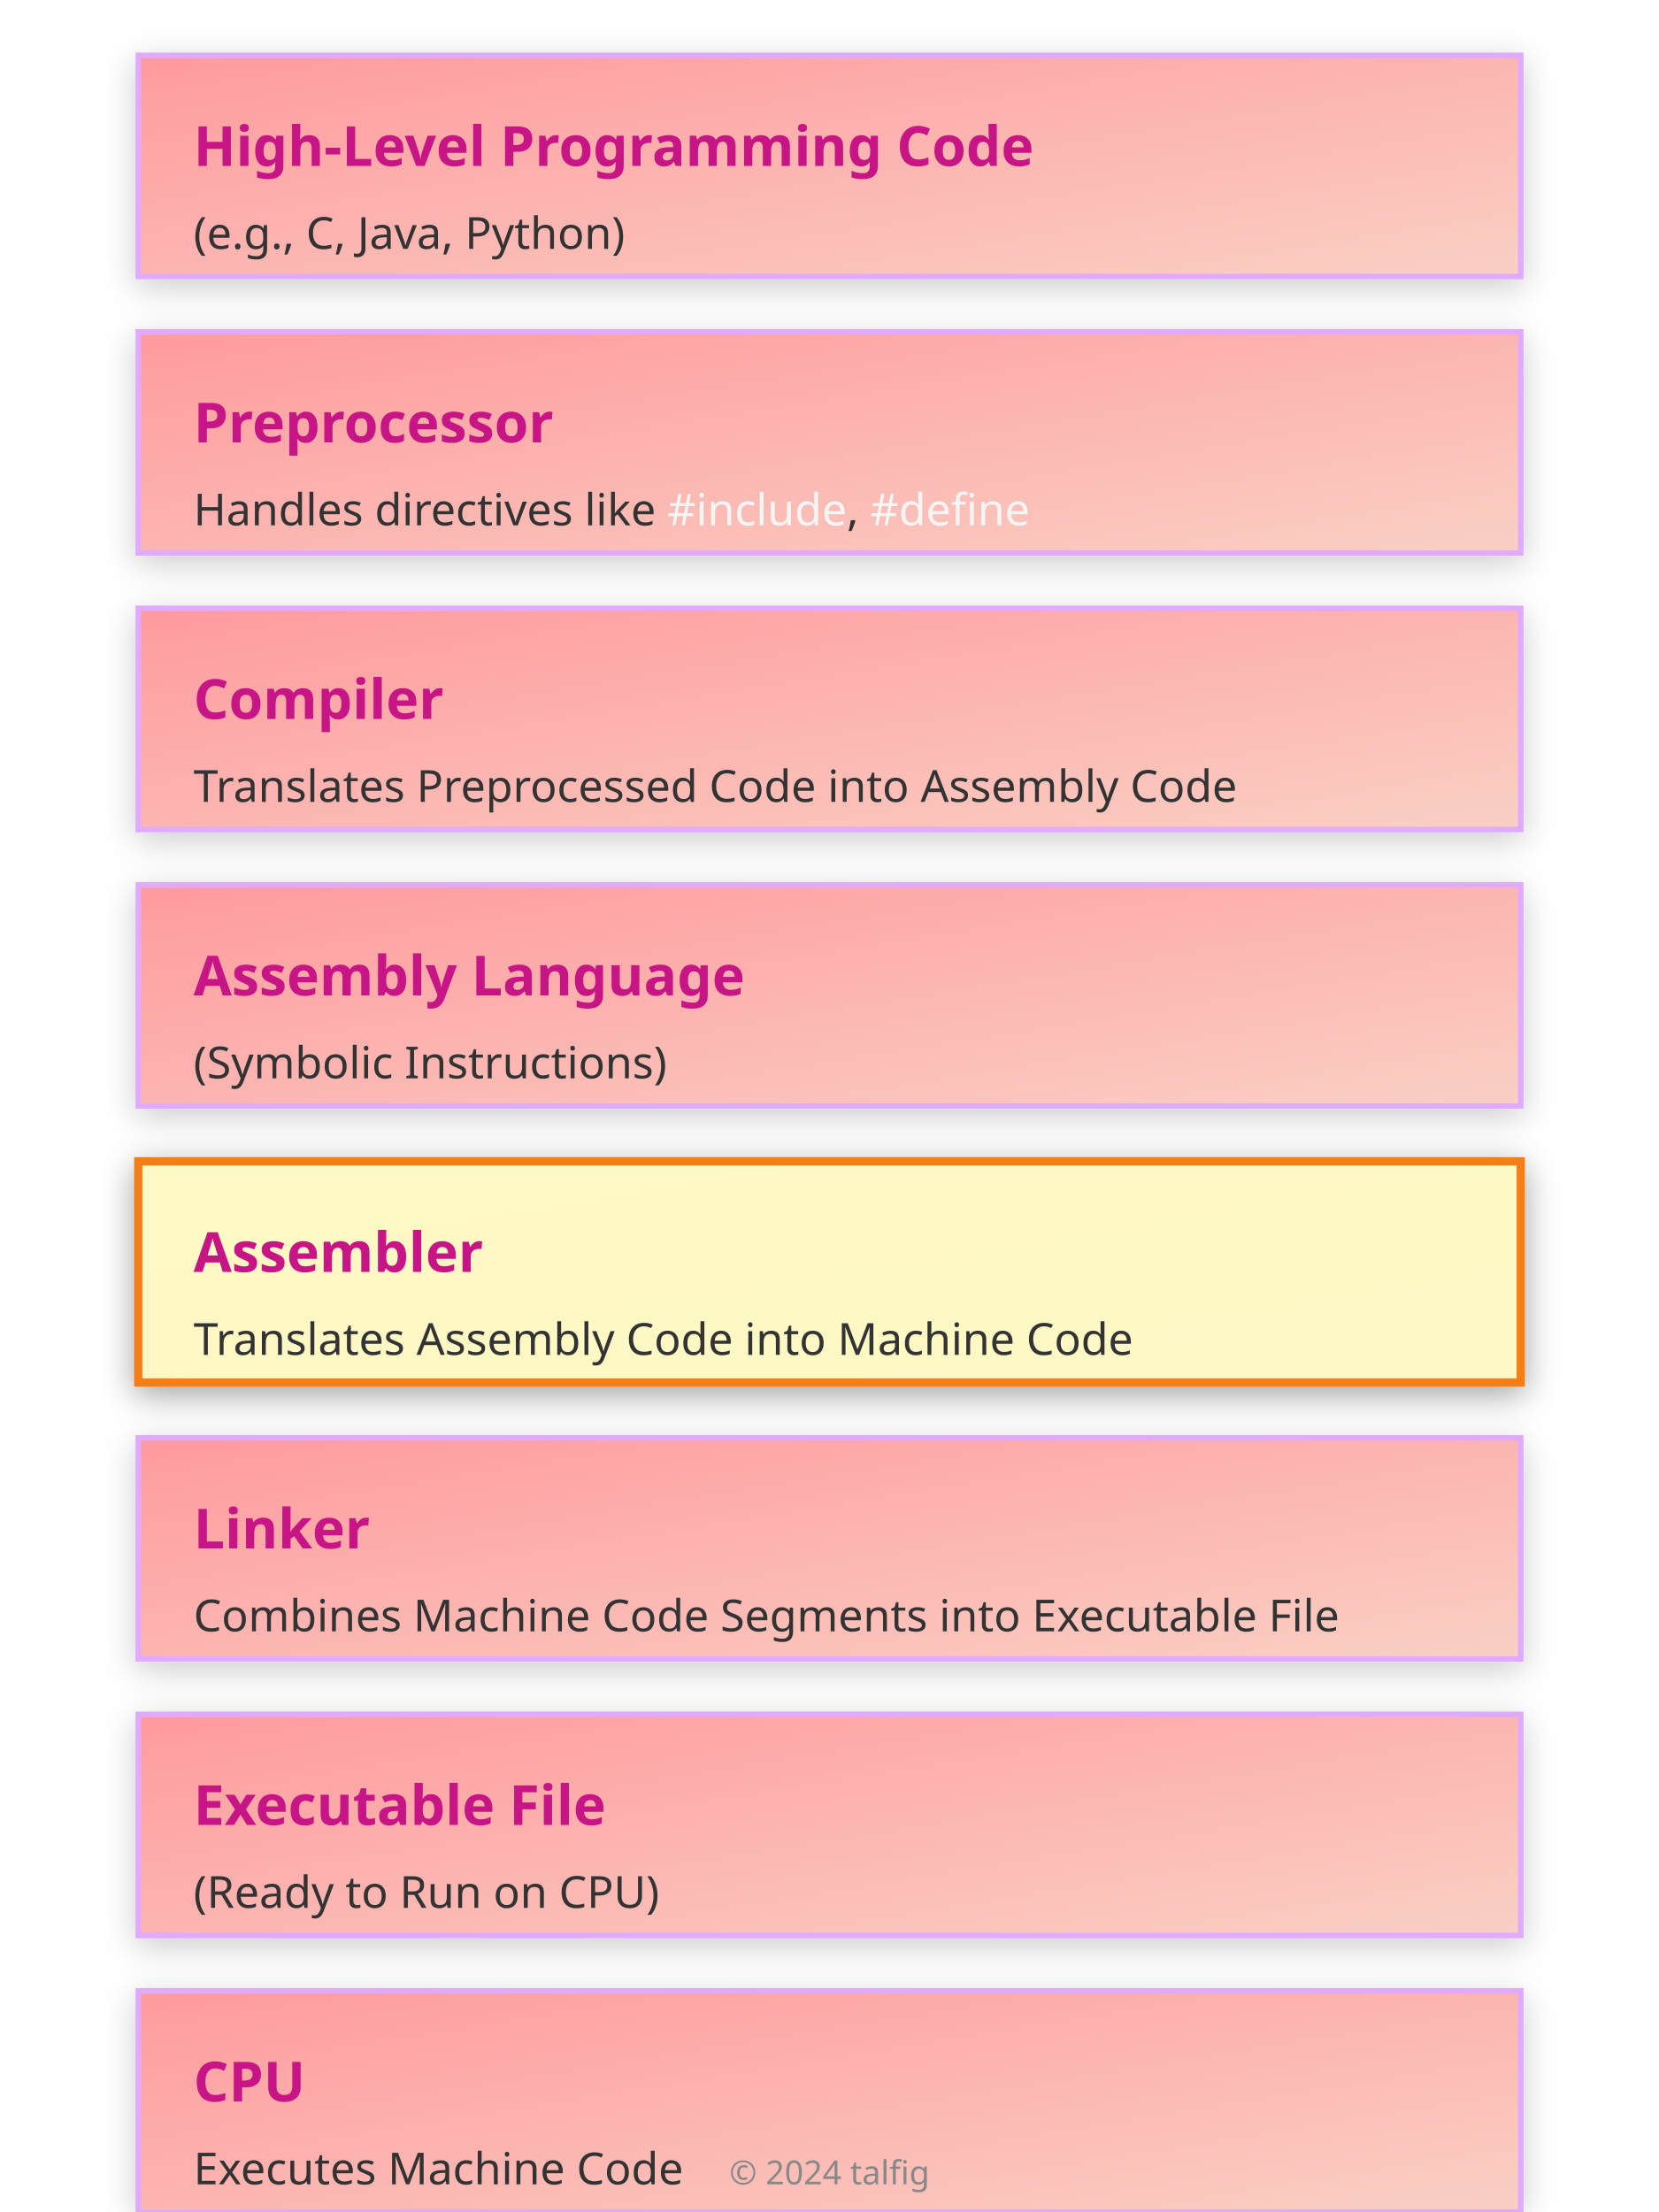
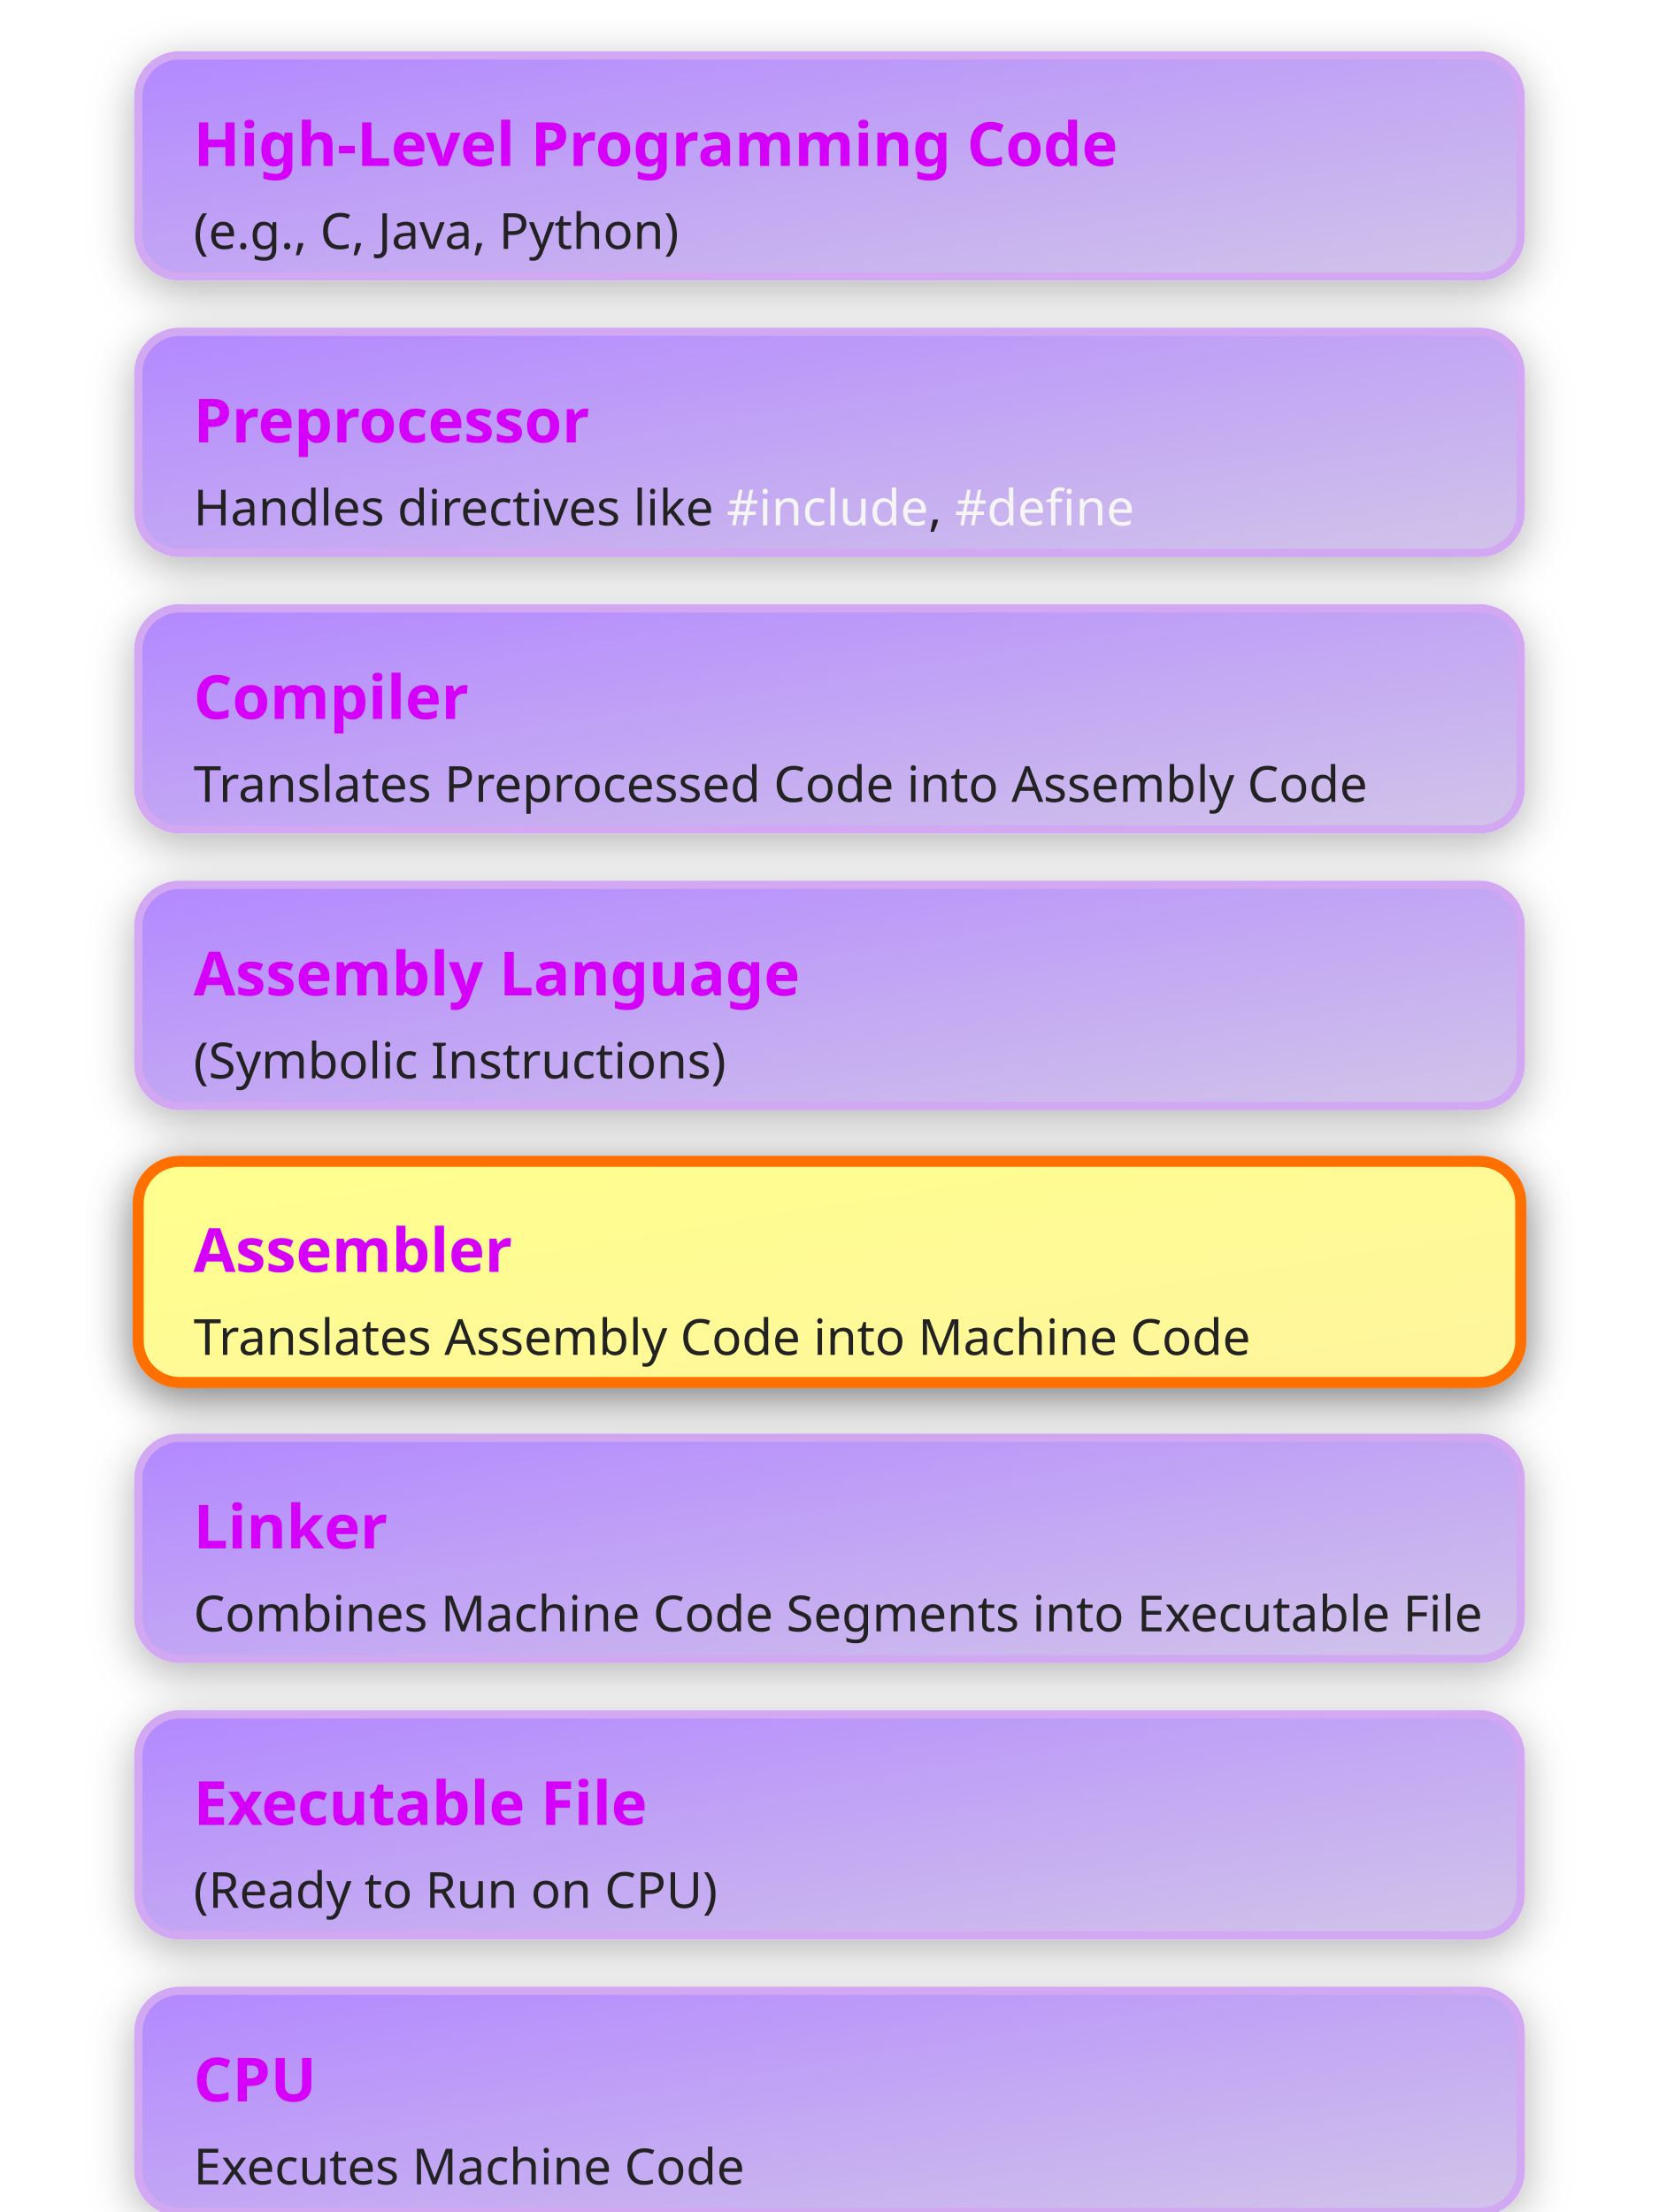
<svg xmlns="http://www.w3.org/2000/svg" width="600" height="800" viewBox="0 0 600 800">
  <style>
    .box {
      fill: url(#boxGradient);
-       stroke: #e0aaff;
-       stroke-width: 2;
-       filter: drop-shadow(0 3px 6px rgba(0,0,0,0.2));
+       stroke: #d1a8f1;
+       stroke-width: 3;
+       filter: drop-shadow(0 4px 8px rgba(0,0,0,0.3));
+       rx: 15; /* Rounded corners */
    }
    .arrow {
-       font-size: 30px;
-       fill: #4b0082;
+       font-size: 36px;
+       fill: #6a1b9a;
      opacity: 0;
+       transform: rotate(90deg);
    }
    .arrow-animation {
-       animation: moveArrow 1.5s linear infinite;
+       animation: moveArrow 2s ease-in-out infinite;
    }
    .highlight {
      fill: url(#highlightGradient);
-       stroke: #f57f17;
-       stroke-width: 3;
+       stroke: #ff6f00;
+       stroke-width: 4;
+       filter: drop-shadow(0 4px 8px rgba(0,0,0,0.3));
    }
    .text {
-       font-size: 16px;
-       fill: #333;
+       font-size: 18px;
+       fill: #222;
      font-family: 'Segoe UI', Tahoma, Geneva, Verdana, sans-serif;
    }
    .title {
-       font-size: 20px;
-       fill: #c71585;
+       font-size: 22px;
+       fill: #d500f9;
      font-weight: bold;
      font-family: 'Segoe UI', Tahoma, Geneva, Verdana, sans-serif;
    }
    @keyframes moveArrow {
-       0% { transform: translateY(0); opacity: 1; }
+       0% { transform: translateY(0) rotate(90deg); opacity: 1; }
      50% { opacity: 1; }
-       100% { transform: translateY(80px); opacity: 0; }
+       100% { transform: translateY(80px) rotate(90deg); opacity: 0; }
    }
    .pointer {
-       fill: #f57f17;
+       fill: #ff6f00;
    }
    .watermark {
-       font-size: 12px;
+       font-size: 14px;
      fill: #888;
      text-anchor: middle;
      font-family: 'Segoe UI', Tahoma, Geneva, Verdana, sans-serif;
    }
  </style>
  <defs>
    <linearGradient id="boxGradient" x1="0%" y1="0%" x2="100%" y2="100%">
-       <stop offset="0%" style="stop-color:#ff9a9e;stop-opacity:1" />
-       <stop offset="100%" style="stop-color:#fad0c4;stop-opacity:1" />
+       <stop offset="0%" style="stop-color:#b388ff;stop-opacity:1" />
+       <stop offset="100%" style="stop-color:#d1c4e9;stop-opacity:1" />
    </linearGradient>
    <linearGradient id="highlightGradient" x1="0%" y1="0%" x2="100%" y2="100%">
-       <stop offset="0%" style="stop-color:#fff9c4;stop-opacity:1" />
-       <stop offset="100%" style="stop-color:#fef7c6;stop-opacity:1" />
+       <stop offset="0%" style="stop-color:#ffff8d;stop-opacity:1" />
+       <stop offset="100%" style="stop-color:#fff59d;stop-opacity:1" />
    </linearGradient>
  </defs>
  <rect x="50" y="20" width="500" height="80" class="box" />
  <text x="70" y="60" class="title">High-Level Programming Code</text>
  <text x="70" y="90" class="text">(e.g., C, Java, Python)</text>
  <rect x="50" y="120" width="500" height="80" class="box" />
  <text x="70" y="160" class="title">Preprocessor</text>
  <text x="70" y="190" class="text">Handles directives like <tspan fill="#f5f5f5">#include</tspan>, <tspan fill="#f5f5f5">#define</tspan>
  </text>
  <rect x="50" y="220" width="500" height="80" class="box" />
  <text x="70" y="260" class="title">Compiler</text>
  <text x="70" y="290" class="text">Translates Preprocessed Code into Assembly Code</text>
  <rect x="50" y="320" width="500" height="80" class="box" />
  <text x="70" y="360" class="title">Assembly Language</text>
  <text x="70" y="390" class="text">(Symbolic Instructions)</text>
  <rect x="50" y="420" width="500" height="80" class="box" />
  <text x="70" y="460" class="title">Assembler</text>
  <text x="70" y="490" class="text">Translates Assembly Code into Machine Code</text>
  <rect x="50" y="520" width="500" height="80" class="box" />
  <text x="70" y="560" class="title">Linker</text>
  <text x="70" y="590" class="text">Combines Machine Code Segments into Executable File</text>
  <rect x="50" y="620" width="500" height="80" class="box" />
  <text x="70" y="660" class="title">Executable File</text>
  <text x="70" y="690" class="text">(Ready to Run on CPU)</text>
  <rect x="50" y="720" width="500" height="80" class="box" />
  <text x="70" y="760" class="title">CPU</text>
  <text x="70" y="790" class="text">Executes Machine Code</text>
-   <text x="280" y="110" class="arrow arrow-animation">⇩</text>
-   <text x="280" y="210" class="arrow arrow-animation">⇩</text>
-   <text x="280" y="310" class="arrow arrow-animation">⇩</text>
-   <text x="280" y="410" class="arrow arrow-animation">⇩</text>
-   <text x="280" y="510" class="arrow arrow-animation">⇩</text>
-   <text x="280" y="610" class="arrow arrow-animation">⇩</text>
-   <text x="280" y="710" class="arrow arrow-animation">⇩</text>
+   <text x="280" y="110" class="arrow arrow-animation">↓</text>
+   <text x="280" y="210" class="arrow arrow-animation">↓</text>
+   <text x="280" y="310" class="arrow arrow-animation">↓</text>
+   <text x="280" y="410" class="arrow arrow-animation">↓</text>
+   <text x="280" y="510" class="arrow arrow-animation">↓</text>
+   <text x="280" y="610" class="arrow arrow-animation">↓</text>
+   <text x="280" y="710" class="arrow arrow-animation">↓</text>
  <rect x="50" y="420" width="500" height="80" class="box highlight" />
  <text x="70" y="460" class="title">Assembler</text>
  <text x="70" y="490" class="text">Translates Assembly Code into Machine Code</text>
-   <text x="300" y="790" class="watermark">© 2024 talfig</text>
</svg>
